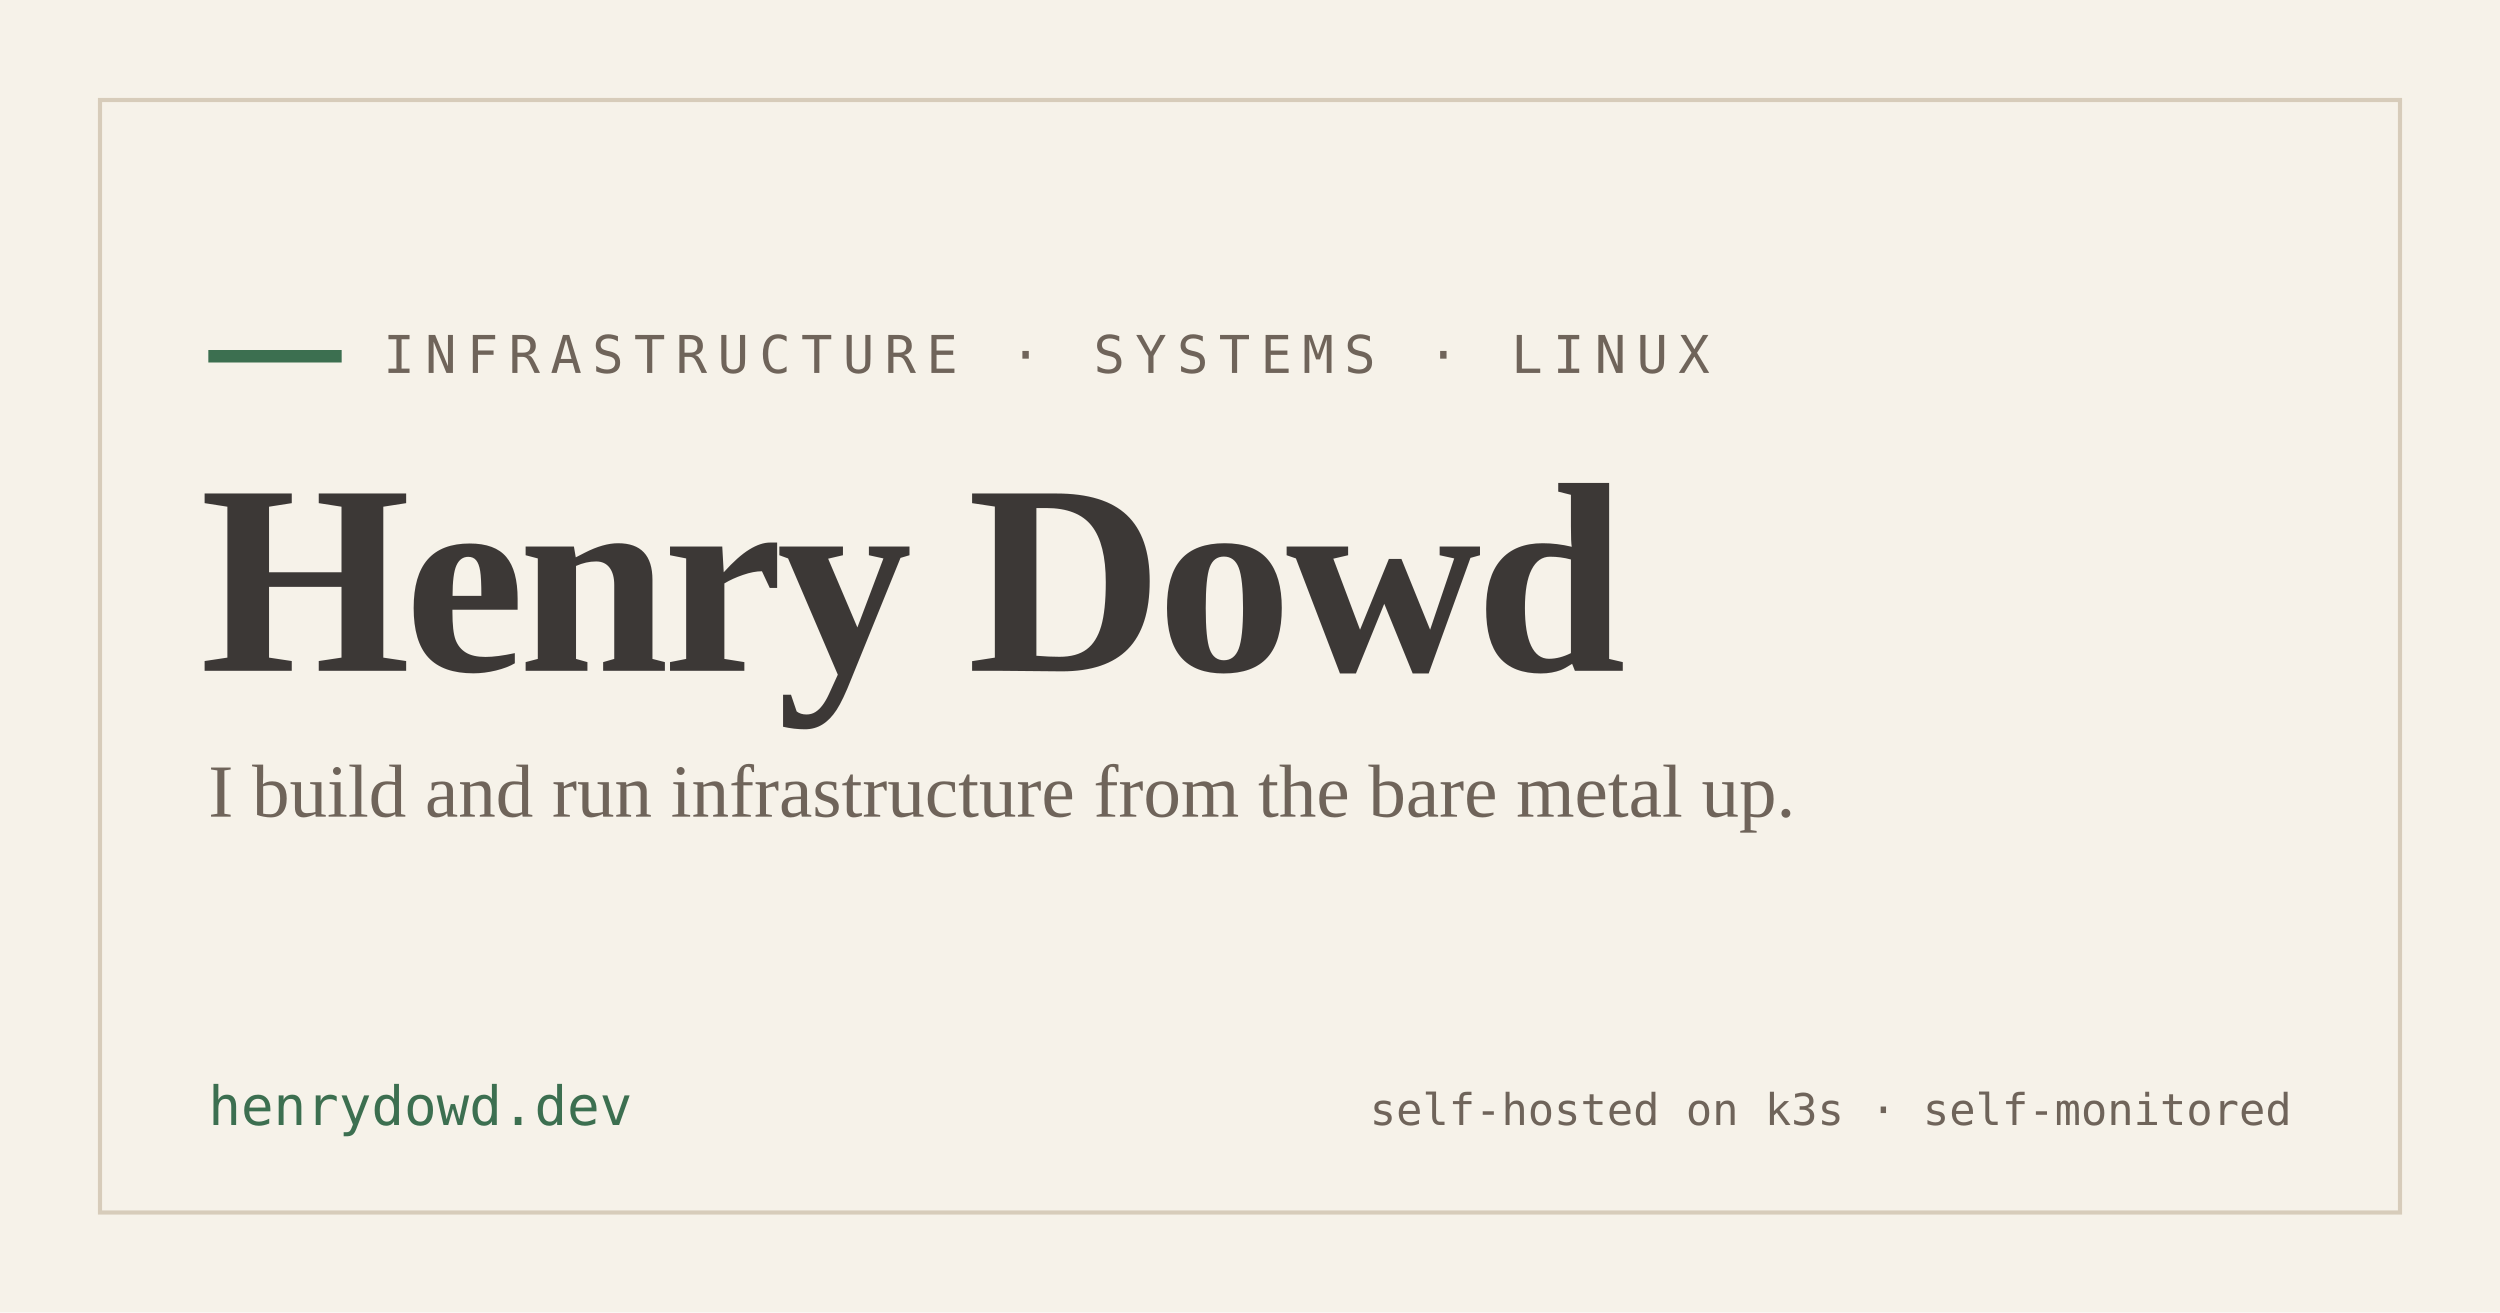
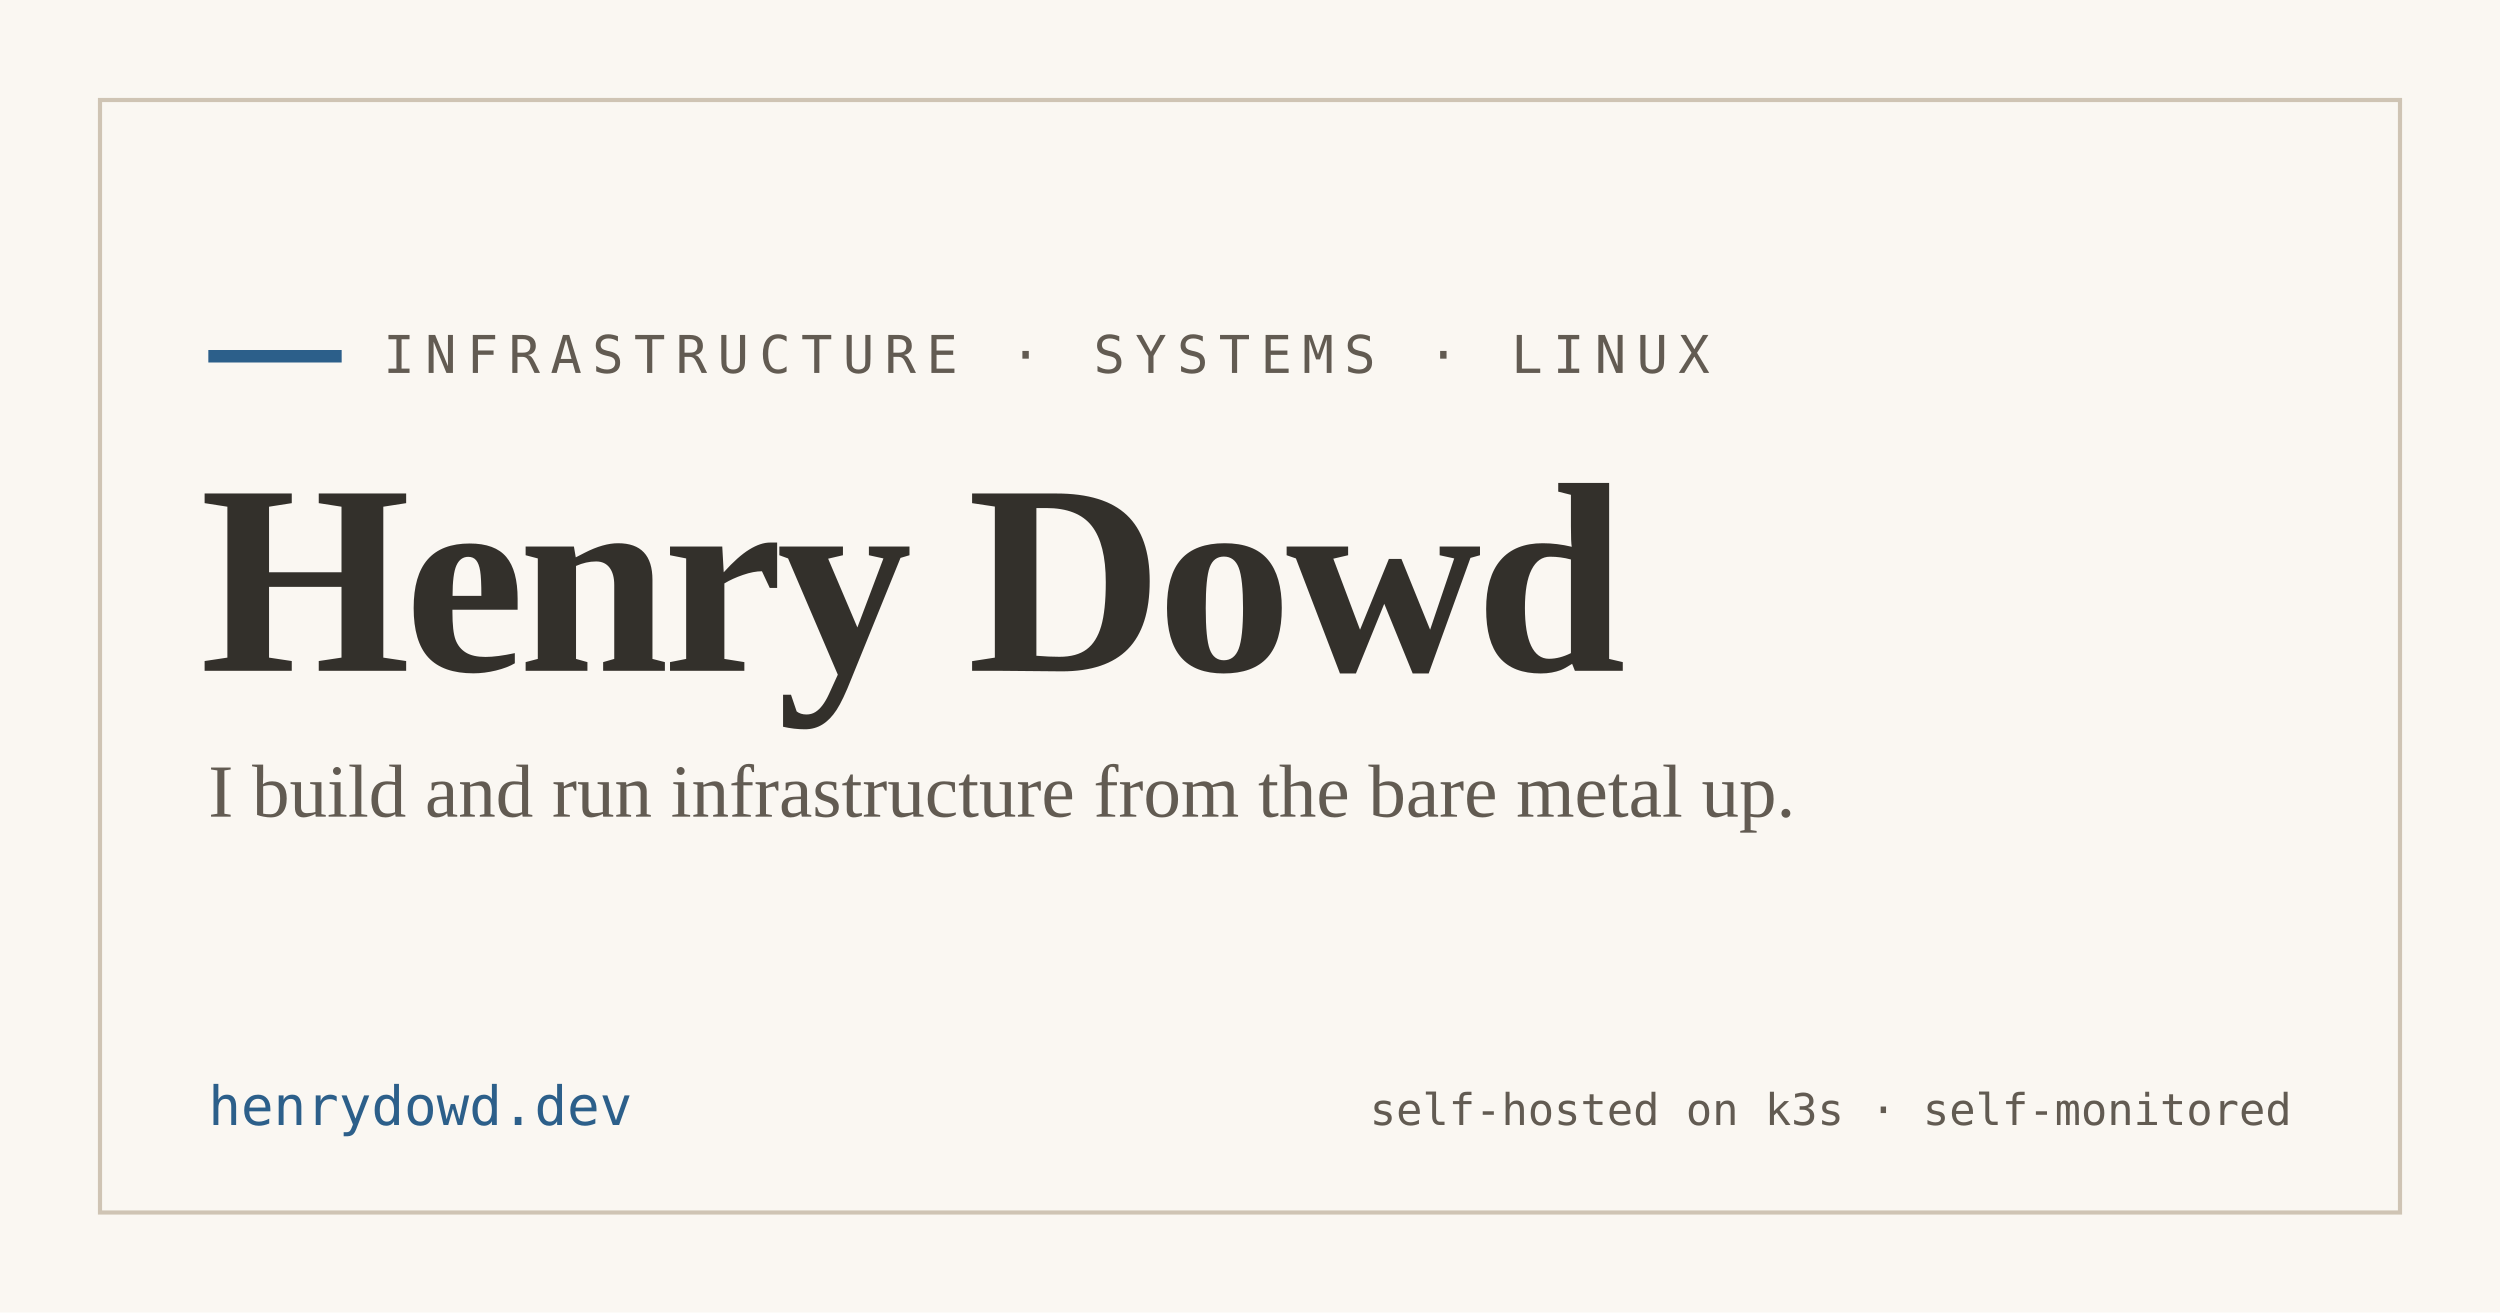
<svg xmlns="http://www.w3.org/2000/svg" width="1200" height="630" viewBox="0 0 1200 630" role="img" aria-label="Henry Dowd — Infrastructure, Systems, Linux — henrydowd.dev">
-   <rect width="1200" height="630" fill="#f6f2e9" />
-   <rect x="48" y="48" width="1104" height="534" fill="none" stroke="#d7ccba" stroke-width="2" />
-   <rect x="100" y="168" width="64" height="6" fill="#3c6f50" />
-   <text x="184" y="179" font-family="'JetBrains Mono','DejaVu Sans Mono',monospace" font-size="25" letter-spacing="5" fill="#6f645a">INFRASTRUCTURE · SYSTEMS · LINUX</text>
-   <text x="96" y="322" font-family="'Charter','Georgia','Times New Roman',serif" font-weight="700" font-size="130" letter-spacing="-3" fill="#3c3836">Henry Dowd</text>
-   <text x="100" y="392" font-family="'Charter','Georgia','Times New Roman',serif" font-size="36" fill="#6f645a">I build and run infrastructure from the bare metal up.</text>
-   <text x="100" y="540" font-family="'JetBrains Mono','DejaVu Sans Mono',monospace" font-size="26" fill="#3c6f50">henrydowd.dev</text>
-   <text x="1100" y="540" text-anchor="end" font-family="'JetBrains Mono','DejaVu Sans Mono',monospace" font-size="21" fill="#6f645a">self-hosted on k3s · self-monitored</text>
+   <rect width="1200" height="630" fill="#faf7f2" />
+   <rect x="48" y="48" width="1104" height="534" fill="none" stroke="#cfc4b4" stroke-width="2" />
+   <rect x="100" y="168" width="64" height="6" fill="#2c5f8a" />
+   <text x="184" y="179" font-family="'JetBrains Mono','DejaVu Sans Mono',monospace" font-size="25" letter-spacing="5" fill="#625b52">INFRASTRUCTURE · SYSTEMS · LINUX</text>
+   <text x="96" y="322" font-family="'Charter','Georgia','Times New Roman',serif" font-weight="700" font-size="130" letter-spacing="-3" fill="#33302b">Henry Dowd</text>
+   <text x="100" y="392" font-family="'Charter','Georgia','Times New Roman',serif" font-size="36" fill="#625b52">I build and run infrastructure from the bare metal up.</text>
+   <text x="100" y="540" font-family="'JetBrains Mono','DejaVu Sans Mono',monospace" font-size="26" fill="#2c5f8a">henrydowd.dev</text>
+   <text x="1100" y="540" text-anchor="end" font-family="'JetBrains Mono','DejaVu Sans Mono',monospace" font-size="21" fill="#625b52">self-hosted on k3s · self-monitored</text>
</svg>
